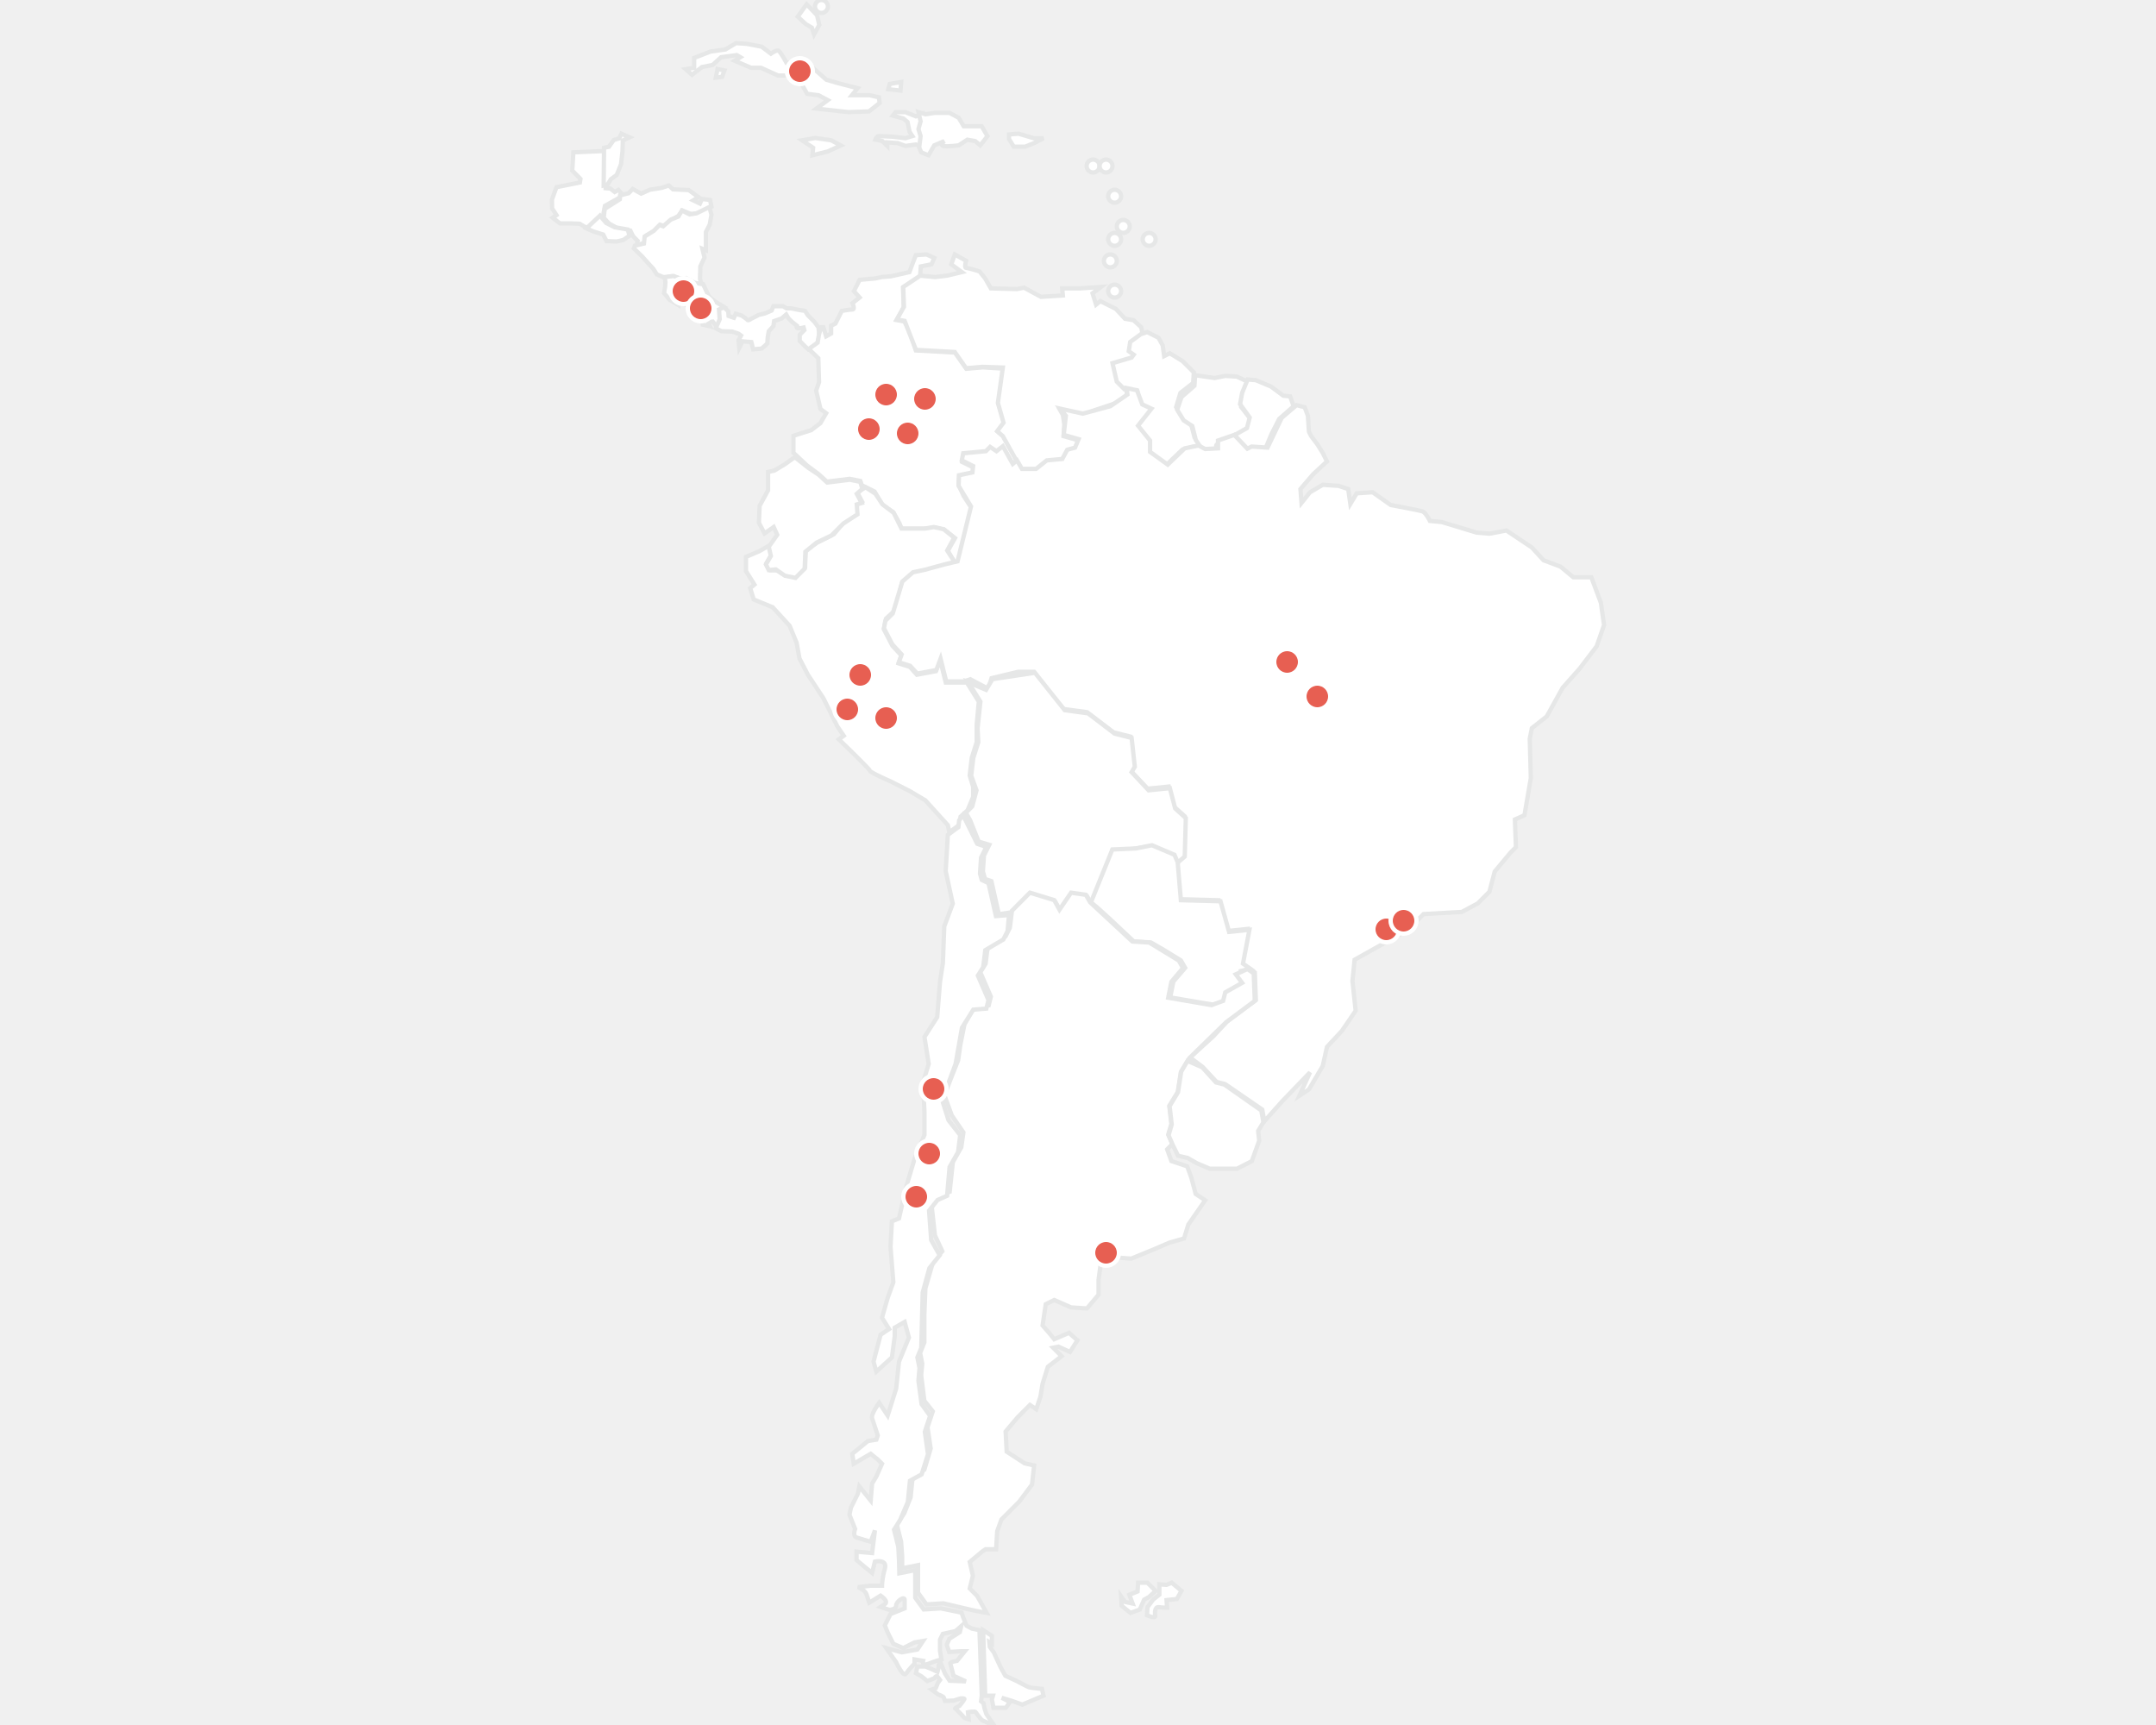
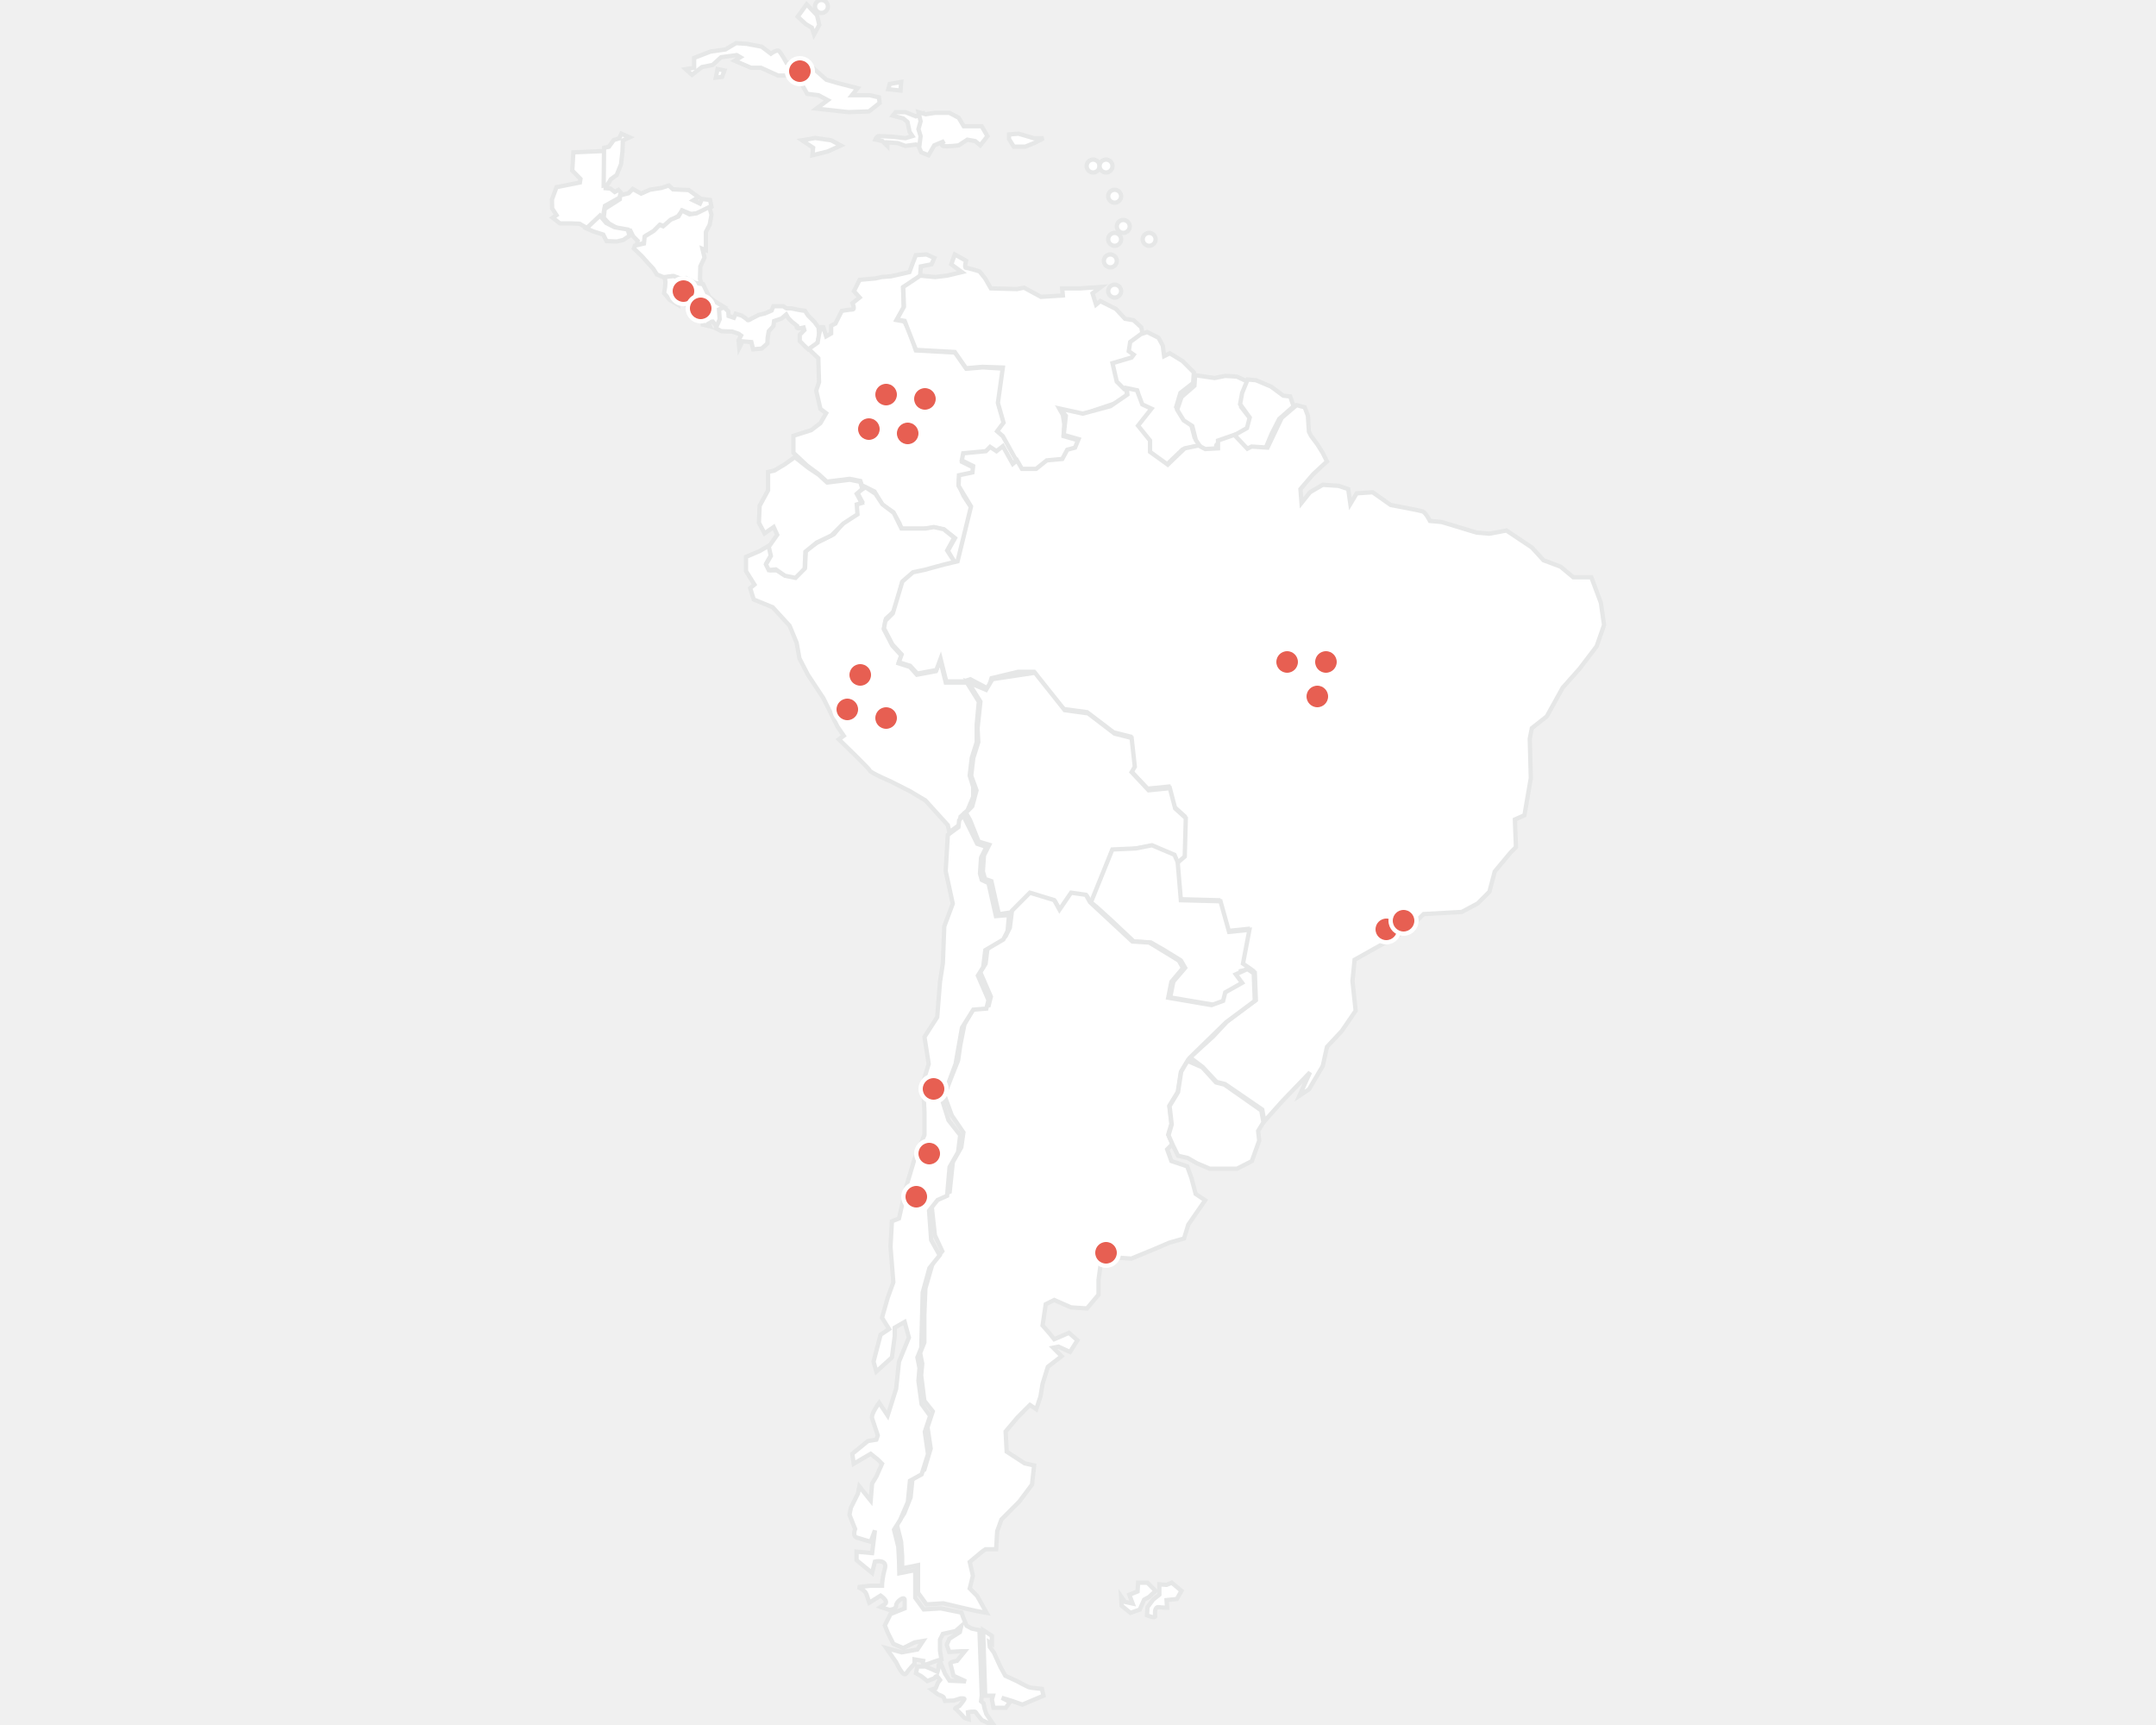
<svg xmlns="http://www.w3.org/2000/svg" width="500px" height="400px" viewBox="0 0 500 400" version="1.1">
  <g id="latin-america" stroke="none" stroke-width="1" fill="none" fill-rule="evenodd">
    <g id="Group-3" transform="translate(128, 0)" fill="#FFFFFF" fill-rule="nonzero" stroke="#E6E7E7">
      <polygon id="Shape" points="12.463 43.64 13.558 43.72 14.568 44.52 15.41 44.04 16 44.68 15.747 45.8 12.295 47.72 11.873 49.96 10.357 51.32 8.336 53 6.4 51.88 4.211 51.8 1.853 51.8 0.169 50.48 1.053 49.88 0.042 48.32 0 46.28 1.053 43.4 6.484 42.32 6.611 41.48 4.716 39.56 4.969 35.32 12.547 35" />
      <polygon id="Shape" points="15.021 40.576 13.678 41.545 12.922 42.758 12 43 12.084 34.273 13.217 34.03 14.349 32.455 15.608 32.091 16.112 31 18 31.848 16.447 32.576 16.364 35.08 16.028 38.071" />
      <polygon id="Shape" points="37 47.941 33.997 49.423 32.373 49.67 30.345 48.847 29.289 50.083 27.99 50.906 26.773 52.059 26.205 52.47 25.149 52.141 24.013 53.541 21.903 54.611 21.659 56.176 19.63 57 19.874 55.847 18.818 54.777 18.169 53.458 16.627 53.211 15.247 52.964 13.218 51.812 12 50.494 12.244 48.435 15.734 46.212 15.815 45.305 17.763 44.811 18.737 43.823 20.685 44.894 22.714 43.988 25.393 43.576 27.097 43 28.071 43.906 31.724 44.07 33.997 45.718 32.78 46.459 34.321 47.2 34.808 46.13 36.676 46.377" />
      <polygon id="Shape" points="9.61 53.672 11.898 54.388 12.661 55.91 15.034 56 16.56 55.641 18 54.657 17.577 53.223 14.526 52.686 12.576 51.702 11.135 50 8 52.955" />
      <polygon id="Shape" points="26.103 64.371 27.798 64.045 29.655 64.534 30.704 64.534 32.803 65.918 34.74 66 34.336 64.696 34.417 61.764 35.385 59.728 34.901 57.692 35.709 58.018 35.709 53.783 36.596 52.073 37 49.791 36.516 48 33.529 49.466 31.915 49.71 30.139 48.814 29.331 50.199 27.556 50.932 25.78 52.479 24.973 52.154 23.601 53.539 21.502 54.842 21.34 56.471 19.242 56.959 19 57.61 20.856 59.403 22.309 61.031 23.52 62.335 24.327 63.638" />
      <polygon id="Shape" points="40 71.232 39.126 71.868 39.284 74.014 38.41 76 37.296 74.569 36.182 74.649 36.659 75.682 34.988 75.285 34.909 73.537 33.239 72.345 31.807 71.47 30.296 69.801 29.42 69.722 29.341 70.755 27.352 69.563 26 67.973 26.239 66.542 26.318 65.431 26.158 64.238 28.227 64 29.977 64.715 31.091 64.477 33.159 65.589 35.069 65.907 36.42 68.768 37.773 69.88" />
      <path d="M59.443,81 L61.34,80.16 L62,78.059 L61.835,75.958 L60.927,74.697 L59.36,73.101 L58.7,72.092 L57.134,71.84 L55.484,71.504 L54.412,71.504 L53.588,71 L51.361,71 L50.948,72.008 L49.381,72.68 L47.979,73.017 L46.329,73.857 C46.329,73.857 45.504,74.445 45.34,74.193 C45.175,73.941 44.02,73.184 44.02,73.184 L42.618,72.765 L42.206,73.689 L40.969,73.269 L40.886,72.176 L39.896,71.252 L38.742,71.756 L38.907,74.025 L38,76.126 L39.319,76.799 L41.793,76.882 L43.278,77.387 L43.855,77.807 L43.278,78.899 L43.443,80.664 L44.186,79.151 L46.247,79.32 L46.66,81 L48.639,80.833 L49.958,79.656 L50.041,78.227 L50.288,76.799 L51.361,75.622 L51.525,74.445 L53.257,73.857 L54.33,72.932 L54.825,73.773 L55.649,74.613 L56.804,75.538 C56.804,75.538 56.557,76.126 57.134,76.126 C57.711,76.126 58.371,75.958 58.371,75.958 L58.536,76.547 L57.463,77.639 L57.463,79.068 L58.784,80.412 L59.443,81 Z" id="Shape" />
      <path d="M61.777,83.055 L61.943,88.619 L61.282,90.582 L62.273,94.837 L63.594,95.818 L62.273,98.109 L60.127,99.746 L56,101.054 L56,104.982 L59.137,107.927 L61.777,109.891 L63.758,111.691 L69.042,111.037 L71.518,111.528 L71.848,112.509 L74.819,113.982 L76.635,117.091 L79.111,118.727 L80.596,121.346 L81.092,122.655 L86.21,122.655 L88.686,122.328 L90.996,122.818 L93.473,124.782 L91.823,127.728 L93.143,130.018 L93.968,131 L94.794,128.709 L97.27,117.745 L95.454,114.964 L94.299,112.345 L94.463,110.546 L97.6,109.891 L97.765,108.418 L95.124,107.109 L95.454,105.473 L100.737,104.982 L101.727,104 L103.213,104.982 L104.699,103.837 L107.01,107.927 L108,107.109 L104.699,101.218 L103.377,100.073 L104.863,98.109 L103.543,93.528 L105.194,85.509 L99.911,85.182 L96.114,85.509 L93.473,81.746 L84.394,81.255 L83.073,77.164 L81.752,74.545 L79.937,74.218 L81.587,71.273 L81.423,66.691 L85.384,64.073 L85.549,61.782 L88.025,61.291 L88.686,59.818 L86.87,59 L84.394,59.164 L83.568,61.291 L82.908,63.091 L78.616,64.073 L76.47,64.236 L74.984,64.564 L71.352,64.891 L70.032,67.509 L71.352,68.982 L69.701,70.291 C69.701,70.291 70.361,71.764 69.701,71.764 C69.042,71.764 67.225,72.091 67.225,72.091 L65.739,75.036 L64.749,75.527 L64.749,77.328 L63.594,77.982 L62.933,75.855 L62.438,75.855 L61.943,77.491 L61.613,79.454 L59.549,80.927 L61.777,83.055 Z" id="Shape" />
      <path d="M90.842,131.107 L87.416,132.259 L83.664,132.917 L81.217,135.057 L80.238,139.008 L79.26,141.806 L77.465,143.452 L76.976,145.921 L78.934,149.707 L81.054,152.012 L80.402,153.823 L83.012,154.645 L84.643,156.457 L89.048,155.633 L90.027,153 L91.332,158.267 L96.226,158.267 L99,162.712 L98.511,167.979 L98.511,172.094 L97.368,175.716 L96.879,179.831 L97.694,182.465 L97.694,184.769 L96.389,187.897 L94.758,189.378 L94.595,191.189 L92.148,193 L91.821,191.354 L86.601,185.593 L83.012,183.452 L78.444,181.148 C78.444,181.148 73.875,179.173 73.712,178.679 C73.55,178.185 66.535,171.436 66.535,171.436 L67.677,170.613 L66.209,168.473 L62.945,161.889 L59.357,156.457 L57.399,152.67 L56.746,149.049 L55.114,145.099 L51.199,140.818 L46.794,139.008 L45.979,136.374 L46.958,135.551 L45,132.423 L45,129.131 L48.1,127.815 L50.384,126.497 L50.873,128.638 L49.731,130.613 L50.71,132.259 L52.178,132.259 L53.484,133.082 L56.583,133.741 L58.704,131.6 L58.867,127.65 L61.477,125.84 L65.392,123.864 L67.677,121.065 L70.45,119.255 L70.776,116.951 L71.918,116.292 L70.776,114.152 L72.734,113 L75.018,114.481 L76.649,116.951 L79.26,118.926 L81.054,122.547 L86.601,122.547 L88.559,122.218 L90.842,122.712 L93.289,124.687 L91.659,127.65 L93.779,130.942 L90.842,131.107 Z" id="Shape" />
      <polygon id="Shape" points="56.327 106 54.04 107.637 51.591 109.11 50.122 109.439 50.122 113.696 48.163 117.298 48 121.228 49.306 123.684 51.429 122.211 52.245 124.011 50.285 126.795 50.775 128.924 49.632 130.889 50.285 132.198 51.918 132.035 54.04 133.509 56.489 134 58.612 131.871 58.776 127.941 61.387 125.812 64.816 124.175 67.592 121.391 70.857 119.263 70.693 116.97 71.836 116.643 70.693 114.514 72 113.368 71.51 111.731 69.061 111.239 63.836 111.895 61.877 110.093 59.428 108.456" />
      <path d="M88.845,64.246 L91.629,63.918 L95.069,63.098 L92.612,61.295 L93.43,59 L96.051,60.475 C96.051,60.475 95.56,62.114 96.051,62.114 C96.543,62.114 99.164,62.934 99.164,62.934 L100.474,64.573 L101.784,66.869 L107.844,67.032 L109.483,66.705 L113.414,68.836 L118.491,68.508 L118.328,66.869 L122.586,66.869 L127.336,66.54 L125.37,68.016 L126.19,70.639 L127.172,69.82 L130.775,71.623 L132.905,73.917 L134.87,74.246 L136.672,75.885 L137,77.524 L134.543,79.327 L134.215,81.459 L135.526,81.786 L134.87,82.934 L130.448,84.245 L130.775,85.393 L131.431,88.18 L133.232,90.311 L133.396,91.787 L130.448,93.59 L126.026,95.065 L123.077,96.213 L120.129,95.394 L117.836,95.065 L118.491,96.213 L118.819,98.345 L118.655,101.131 L122.094,102.115 L121.276,104.082 L119.473,104.574 L118.328,106.705 L114.724,107.033 L112.267,109 L108.991,109 L107.844,107.033 L104.569,101.131 L103.258,99.983 L104.732,98.016 L103.422,93.426 L104.569,85.229 L99.818,85.066 L96.051,85.393 L93.43,81.623 L84.422,81.131 L82.62,76.541 L81.801,74.409 L80,74.082 L81.637,71.131 L81.474,66.54 L85.405,63.918 L88.845,64.246 Z" id="Shape" />
      <polygon id="Shape" points="135.742 90.613 136.399 94.058 138.532 95.042 137.055 96.518 135.414 98.979 137.055 101.603 138.203 102.423 138.203 105.048 142.305 108 146.242 104.228 148.868 103.571 151 104.391 149.031 101.439 148.047 97.667 146.242 96.847 144.766 94.387 145.75 91.105 148.703 88.81 148.868 86.349 146.242 83.725 143.289 81.921 141.977 82.577 141.648 80.117 140.664 78.312 138.04 77 136.563 77.492 134.102 79.296 133.773 81.429 134.922 82.248 134.43 82.905 130 84.217 130.984 88.482 132.789 90.286" />
      <path d="M154.333,104.837 C154.333,104.837 153.666,103.036 154.333,103.036 C155,103.036 158.167,101.728 158.167,101.728 L161.5,99.928 L162,97.145 L159.833,94.364 L160.333,91.745 L161.667,88.637 L158.833,87.327 L156.167,87.164 L153.667,87.655 L149.167,87 L149,89.455 L146,92.073 L145,95.019 L146.5,97.473 L148.5,98.782 L149.333,102.054 L151.333,105 L154.333,104.837 Z" id="Shape" />
      <polygon id="Shape" points="160.386 104 163.091 103.836 165.477 104 166.909 100.571 168.659 97.143 172 94.204 171.205 91.918 169.614 91.755 166.75 89.632 163.25 88.163 161.341 88 160.068 91.101 159.59 93.714 161.818 96.817 161.182 99.266 158 101.061" />
      <path d="M97.023,157.507 L101.209,159.725 L101.947,157.261 L108.102,155.783 L111.795,155.783 L114.011,159.232 L118.688,164.406 L124.104,165.145 L130.259,169.826 L134.198,170.812 L134.937,177.464 L134.198,178.696 L138.137,182.884 L143.061,182.391 L144.292,187.072 L146.754,189.29 L146.508,198.159 L144.785,199.638 L145.523,208.507 L154.632,208.754 L156.602,215.899 L161.279,215.406 L159.802,223.29 L163.003,225.507 L163.249,231.913 L156.602,236.841 L153.401,240.29 L147.985,245.217 L150.939,247.435 L154.14,250.884 L156.109,251.377 L164.726,257.29 L165.219,260 L169.404,255.319 L175.805,248.667 L173.343,254.087 L175.559,252.609 L178.759,247.188 L179.744,242.754 L183.191,239.058 L186.391,234.377 L185.652,227.478 L186.145,222.551 L192.3,219.101 L198.454,215.652 L202.147,211.957 L211.01,211.464 L214.703,209.493 L217.411,206.783 L218.642,202.101 L222.335,197.667 L223.566,196.435 L223.32,190.029 L225.536,189.043 L227.013,180.42 L226.767,171.304 L227.259,168.841 L230.706,166.13 L234.399,159.478 L238.338,155.043 L242.277,149.87 L244,144.942 L243.261,139.768 L241.046,133.855 L236.86,133.855 L233.906,131.391 L229.967,129.913 L227.259,126.957 L221.35,123.014 L217.411,123.754 L214.457,123.507 L206.333,121.043 L203.624,120.797 C203.624,120.797 202.64,118.826 201.901,118.58 C201.163,118.333 194.515,117.101 194.515,117.101 L190.33,114.145 L186.637,114.391 L185.16,116.855 L184.668,113.406 L182.452,112.667 L178.759,112.42 L175.805,114.145 L173.835,116.609 L173.589,113.406 L176.543,109.957 L179.744,107 L178.759,105.029 L177.528,103.058 L176.051,101.087 L175.559,100.101 L175.312,96.406 L174.574,94.435 L172.686,93.942 L169.239,96.899 L165.957,103.797 L162.264,103.551 L161.279,104.043 L158.243,100.841 L154.468,102.154 L154.468,103.962 L151.513,104.125 L149.955,103.304 L146.754,103.962 L142.815,107.739 L138.712,104.783 L138.712,102.154 L135.922,98.705 L139.04,94.763 L136.906,93.777 L135.675,90.493 L133.295,90 L133.46,91.478 L129.521,94.188 L123.12,95.913 L117.868,94.763 L119.181,96.406 L118.688,100.841 L122.135,101.826 L121.315,103.797 L119.509,104.29 L118.36,106.425 L114.749,106.754 L112.287,108.725 L109.005,108.725 L107.856,106.754 L106.871,107.575 L104.574,103.469 L103.096,104.618 L101.619,103.633 L100.634,104.618 L95.382,105.111 L95.054,106.754 L97.68,108.067 L97.516,109.546 L94.397,110.203 L94.315,112.667 L97.188,117.43 L94.069,130.159 L90.95,130.899 L86.437,132.13 L83.729,132.705 L81.267,134.841 L79.051,142.232 L77.328,143.957 L77,145.681 L78.97,149.459 L81.103,151.759 L80.447,153.565 L83.072,154.386 L84.714,156.194 L89.145,155.372 L90.13,152.744 L91.443,158 L95.546,158 L97.023,157.507 Z" id="Shape" />
      <polygon id="Shape" points="96.986 190.195 98.957 195.15 101.42 195.894 100.188 198.372 99.942 202.088 100.435 203.823 101.913 204.319 103.638 212 106.841 211.504 111.029 207.292 114.232 208.283 116.696 209.027 117.928 211.257 120.638 207.292 124.087 207.788 125.072 209.522 127.043 205.062 130 197.133 134.681 196.885 139.116 196.142 144.29 198.372 145.029 200.106 146.754 198.619 147 189.699 144.536 187.469 143.304 182.761 138.377 183.257 134.435 179.044 135.174 177.805 134.435 171.115 130.493 170.124 124.333 165.416 118.913 164.673 112.014 156 102.159 157.487 100.681 159.965 96.575 158.23 99.367 162.69 98.71 168.885 98.875 172.106 97.725 175.741 97.232 179.87 98.464 183.257 97.478 186.973 96 188.46" />
      <polygon id="Shape" points="126.49 210.457 129.718 213.397 134.933 218.298 138.906 218.543 141.886 220.258 145.859 222.709 146.852 224.424 144.121 227.609 143.376 231.285 153.557 233 156.289 232.02 156.785 230.06 160.013 228.099 159.765 225.159 162 224.669 160.262 223.444 161.752 215.603 157.034 216.093 155.047 208.987 145.859 208.742 145.114 199.921 144.369 198.205 139.154 196 135.43 196.735 129.966 196.98 125 209.232" />
      <polygon id="Shape" points="106.687 211.181 106.198 215.116 105.218 217.084 101.056 219.543 100.566 223.479 99.342 225.446 101.791 231.103 101.301 233.071 98.363 232.825 95.67 237.498 94.69 242.417 94.201 245.86 92.732 249.549 91.018 253.976 92.732 258.649 95.425 262.585 94.935 266.028 92.976 269.471 92.242 276.358 89.794 277.342 88.08 279.801 88.814 286.442 90.528 290.131 88.324 292.837 86.611 298.739 86.366 304.888 86.366 311.283 85.386 313.742 85.876 316.202 85.631 318.907 86.366 324.81 88.324 327.27 87.1 330.959 87.835 335.878 86.366 340.797 83.673 342.272 83.183 347.191 81.714 350.881 80 353.586 80.979 357.521 81.224 360.965 81.224 363.67 84.897 362.932 84.897 365.884 84.897 369.327 86.855 372.032 90.773 371.786 94.935 372.77 98.118 373.508 100.811 374 98.608 370.065 96.894 368.343 97.628 365.392 96.894 362.194 99.832 359.735 100.566 359.243 103.015 359.243 103.26 355.062 104.239 352.356 108.401 348.175 111.339 344.24 111.829 339.813 109.625 339.321 105.463 336.616 105.218 331.943 107.912 328.745 110.85 325.794 112.319 326.778 113.298 323.826 113.788 320.875 115.012 316.94 118.195 314.48 116.236 312.513 117.46 312.267 120.153 313.496 121.867 310.791 119.909 309.069 116.481 310.545 115.501 309.315 113.788 307.348 114.522 302.429 116.481 301.445 120.398 303.166 124.071 303.412 126.764 300.215 126.764 296.772 127.499 291.361 134.354 291.853 139.74 289.639 143.168 288.163 146.596 287.18 147.575 283.982 151.493 278.325 149.289 276.85 148.31 273.161 147.33 270.455 143.658 269.225 142.678 266.52 143.903 265.29 142.923 263.077 143.658 260.617 143.168 256.436 145.127 253.239 145.861 248.566 147.82 245.368 156.389 237.006 163 232.087 162.755 225.692 161.286 224.708 158.593 225.938 160.062 227.906 156.145 230.119 155.655 232.087 152.962 233.071 142.923 231.349 143.658 227.66 146.351 224.462 145.372 222.741 138.516 218.56 134.599 218.314 124.805 209.214 123.826 207.492 120.398 207 117.705 210.935 116.481 208.722 110.85 207" />
      <path d="M100,378 L100.479,393.203 L102.274,393.203 L102.034,394.054 L102.393,396 L105.265,396 L106.222,394.662 L104.308,393.689 L106.701,394.419 L109.094,395.27 L111.966,394.054 L114,393.203 L113.641,391.622 C113.641,391.622 111.009,391.378 110.65,391.257 C110.291,391.135 107.778,389.797 107.778,389.797 L105.145,388.581 L104.068,386.635 L103.111,384.568 L102.513,383.23 L101.556,381.892 L101.436,380.797 L102.034,381.162 L102.034,379.338 L100,378 Z" id="Shape" />
      <path d="M140.866,367.378 L140.866,369.775 L139.433,370.91 L138.119,372.676 L138,374.567 C138,374.567 140.03,375.45 139.91,374.694 C139.791,373.937 139.791,372.549 140.746,372.676 C141.701,372.802 142.657,372.802 142.657,372.802 L142.537,371.036 L144.925,370.784 L146,368.892 L143.731,367 L142.537,367.504 L140.866,367.378 Z" id="Shape" />
      <polygon id="Shape" points="139.111 368.018 138.095 367 135.937 367 135.81 369.036 133.905 369.8 134.667 371.836 132.889 371.455 132 370.182 132.127 372.345 134.159 374 136.317 373.236 137.333 370.945 138.476 370.309 140 368.909" />
      <path d="M31,16.041 L32.978,15.715 L32.978,13.428 L36.769,11.959 L40.23,11.469 L42.703,10 L45.175,10.164 L48.637,10.817 L50.78,12.449 C50.78,12.449 52.099,11.47 52.593,11.796 C53.088,12.123 54.407,14.572 54.407,14.572 L58.198,14.245 L60.505,15.715 L63.637,18.49 L66.439,19.306 L70.89,20.449 L69.571,22.082 L73.693,22.082 L75.835,22.572 L76,23.877 L73.527,25.836 L68.748,26 L61.33,25.183 L63.967,23.224 L61.825,22.082 L59.187,21.755 L57.538,18.816 L55.56,17.51 L52.429,17.51 L48.473,15.715 L46.165,15.715 L42.374,14.082 L43.692,13.266 L42.868,12.776 L39.241,13.266 L37.263,15.061 L34.791,15.551 L32.484,17.347 L31,16.041 Z" id="Shape" />
      <polygon id="Shape" points="38.4 16 38 18 39.466 17.834 40 16.334" />
      <polygon id="Shape" points="67 33.739 64.75 32.522 61.054 32 58 32.522 60.572 34.261 60.411 36 63.946 35.13" />
      <path d="M86.027,26.327 L86.351,27.959 L86.027,29.428 L86.189,30.735 L87,31.061 L86.351,31.715 L86.027,34 L84.405,33.51 L81.973,33.836 L80.189,33.184 L77.757,33.02 L77.757,33.836 L76.621,32.694 L75,32.367 C75,32.367 75.324,31.551 75.811,31.551 C76.297,31.551 79.216,31.715 79.216,31.715 L81.973,32.041 L83.595,31.551 L82.946,30.572 L82.459,28.286 L81.486,27.469 L79.054,26.817 L79.703,26 L81.973,26 L84.405,26.98 L86.027,26.327 Z" id="Shape" />
      <path d="M85.667,35.345 L87.334,36 L88.667,33.705 L91,32.721 C91,32.721 89.834,33.706 90.834,33.869 C91.834,34.033 94.334,33.705 94.334,33.705 L96.334,32.394 L98.167,32.721 L99.334,33.705 L101,31.573 L99.667,29.279 L95.5,29.279 L94.334,27.311 L92.167,26.163 L88.834,26.163 L86.667,26.492 L85,26 L85.5,28.131 L85,29.935 L85.5,31.573 L85.167,34.197 L85.667,35.345 Z" id="Shape" />
      <polygon id="Shape" points="106 31.177 108.196 31 111.803 32.059 114 32.059 111.96 33.117 109.765 34 107.097 34 106 32.235 106 31.177" />
      <polygon id="Shape" points="59.069 1 57 3.864 58.896 5.614 60.275 6.409 60.793 8 62 5.773 61.483 3.545" />
      <polygon id="Shape" points="80.166 19.154 78.333 19.461 78 20.692 80.833 21 81 19" />
      <path d="M64,1.5 C64,2.329 63.33,3 62.5,3 C61.671,3 61,2.329 61,1.5 C61,0.67 61.671,0 62.5,0 C63.33,0 64,0.671 64,1.5 Z" id="Shape" />
      <path d="M127,38.5 C127,39.329 126.329,40 125.5,40 C124.671,40 124,39.329 124,38.5 C124,37.67 124.671,37 125.5,37 C126.329,37 127,37.671 127,38.5 Z" id="Shape" />
      <path d="M130,38.5 C130,39.329 129.329,40 128.5,40 C127.671,40 127,39.329 127,38.5 C127,37.67 127.671,37 128.5,37 C129.329,37 130,37.671 130,38.5 Z" id="Shape" />
      <path d="M132,45.5 C132,46.329 131.329,47 130.5,47 C129.671,47 129,46.329 129,45.5 C129,44.67 129.671,44 130.5,44 C131.329,44 132,44.671 132,45.5 Z" id="Shape" />
      <path d="M134,52.5 C134,53.329 133.329,54 132.5,54 C131.671,54 131,53.329 131,52.5 C131,51.67 131.671,51 132.5,51 C133.329,51 134,51.671 134,52.5 Z" id="Shape" />
      <path d="M140,55.5 C140,56.329 139.329,57 138.5,57 C137.671,57 137,56.329 137,55.5 C137,54.67 137.671,54 138.5,54 C139.329,54 140,54.671 140,55.5 Z" id="Shape" />
      <path d="M132,55.5 C132,56.329 131.329,57 130.5,57 C129.671,57 129,56.329 129,55.5 C129,54.67 129.671,54 130.5,54 C131.329,54 132,54.671 132,55.5 Z" id="Shape" />
      <path d="M131,60.5 C131,61.329 130.329,62 129.5,62 C128.671,62 128,61.329 128,60.5 C128,59.67 128.671,59 129.5,59 C130.329,59 131,59.671 131,60.5 Z" id="Shape" />
      <path d="M132,67.5 C132,68.329 131.329,69 130.5,69 C129.671,69 129,68.329 129,67.5 C129,66.67 129.671,66 130.5,66 C131.329,66 132,66.671 132,67.5 Z" id="Shape" />
      <path d="M91.808,193.603 L91.315,201.987 L92.956,209.549 L90.987,214.81 L90.659,223.358 L90.002,227.633 L89.346,235.852 L86.393,240.456 L87.377,246.702 L86.064,250.976 L86.393,257.881 L86.393,263.142 L84.095,268.731 L82.126,275.307 L80.486,282.54 L78.845,283.198 L78.517,289.116 L79.173,297.335 L77.86,300.952 L76.548,305.556 L78.188,308.185 L76.219,309.501 L74.579,315.748 L75.235,318.049 L78.845,314.761 L79.502,309.83 L79.502,307.857 L81.798,306.542 L82.783,310.158 L80.486,315.748 L79.829,321.994 L77.86,328.242 L75.891,325.283 C75.891,325.283 73.921,327.913 74.25,328.899 C74.579,329.885 75.564,332.844 75.564,332.844 L75.235,333.831 L73.266,334.16 L69.657,337.119 L69.984,339.42 L73.922,337.119 L75.564,338.434 L76.548,339.42 L75.235,342.38 L74.25,344.024 L73.922,347.969 L71.297,344.681 L70.969,346.325 L69.328,349.613 L69,351.257 L70.312,354.544 C70.312,354.544 69.657,356.188 70.641,356.517 C71.626,356.847 73.922,357.503 73.922,357.503 L74.907,354.874 L74.25,360.134 L70.641,359.806 L70.641,361.778 L74.25,364.737 L74.907,362.107 C74.907,362.107 77.859,361.45 77.204,363.751 C76.548,366.052 76.548,367.697 76.548,367.697 L73.922,367.697 L70.969,368.025 C70.969,368.025 72.61,368.683 72.938,369.669 C73.266,370.656 73.595,371.642 73.595,371.642 L76.219,369.998 C76.219,369.998 78.188,371.313 77.204,371.97 L76.219,372.628 L78.188,373.285 C78.188,373.285 79.829,373.285 79.829,372.299 C79.829,371.313 81.798,369.998 81.798,370.984 L81.798,372.957 L78.517,374.272 L77.204,376.902 L77.86,378.547 L79.173,381.176 L81.471,382.163 L84.095,380.848 L86.064,380.519 L84.752,382.492 L81.142,383.149 L77.533,382.163 L79.829,385.451 C79.829,385.451 81.47,389.067 82.126,388.081 C82.783,387.094 84.095,385.78 84.095,385.78 L84.095,384.793 L86.064,385.122 C86.064,385.122 85.737,386.437 87.377,385.78 C89.018,385.122 90.331,384.793 90.331,384.793 L90.002,382.82 L90.002,380.19 L90.659,378.875 L93.612,378.217 L94.925,377.067 L94.597,378.464 L92.135,380.026 L91.562,381.423 L92.135,383.067 L94.761,382.902 L95.746,382.902 L93.94,385.122 C93.94,385.122 92.217,385.368 92.382,385.78 C92.546,386.191 93.12,388.574 93.12,388.574 L95.992,389.89 L92.217,389.725 L91.151,388.081 L90.166,385.615 C90.166,385.615 89.593,385.944 89.674,386.273 C89.756,386.601 89.428,387.67 89.428,387.67 L88.198,387.094 L86.639,386.437 L84.752,386.437 L84.424,387.999 L85.736,388.739 L87.049,389.807 L88.69,389.15 C88.69,389.15 89.1,388.492 89.346,388.739 C89.593,388.985 90.002,389.56 90.002,389.56 L89.51,390.218 L89.018,391.451 L88.033,391.78 L89.593,392.931 C89.593,392.931 90.823,393.342 90.905,393.671 C90.987,393.999 91.151,394.41 91.151,394.41 L93.202,394.328 L94.761,393.835 C94.761,393.835 95.745,393.752 95.663,393.999 C95.581,394.246 94.515,395.561 94.515,395.561 C94.515,395.561 93.284,396.134 93.53,396.218 C93.777,396.301 95.336,397.944 95.499,398.191 C95.663,398.438 96.647,398.684 96.647,398.684 L96.484,397.041 C96.484,397.041 98.124,396.712 98.289,397.041 C98.453,397.369 99.684,398.849 99.684,398.849 C99.684,398.849 100.914,399.424 101.242,399.589 C101.57,399.753 102.473,400 102.473,400 L100.75,397.451 L100.339,396.218 L100.093,394.985 L99.519,394.492 L99.684,393.177 L99.15,378.012 L97.386,377.642 L96.155,376.984 L95.335,374.93 L95.007,373.943 L90.166,372.957 L86.229,373.203 L84.26,370.491 L84.26,364.08 L80.568,364.819 L80.486,361.614 L80.322,358.655 L79.337,354.709 L80.732,352.49 L82.537,348.298 L83.029,343.366 L85.736,341.886 L87.213,337.201 L86.475,332.023 L87.705,328.324 L85.736,325.611 L84.998,320.186 L85.244,317.227 L84.752,314.761 L85.655,312.542 L85.982,299.719 L87.541,294.048 L89.92,291.089 L87.951,287.555 L87.459,280.732 L89.428,278.266 L91.643,277.28 L92.217,270.622 L94.186,267.169 L94.678,263.224 L91.971,259.772 L90.494,255.086 L93.612,246.702 L95.089,238.318 L97.715,234.126 L100.75,233.88 L101.242,231.907 L98.781,226.235 L100.011,224.263 L100.504,220.317 L104.688,217.851 L105.672,215.878 L106,212.18 L102.965,212.426 L101.242,204.782 L99.684,204.042 L99.273,202.563 L99.519,198.864 L100.75,196.398 L98.616,195.658 L95.335,189 L94.432,190.233 L94.269,191.794 L91.808,193.603 Z" id="Shape" />
      <polygon id="Shape" points="163.778 262.25 164.022 264.5 162.311 269.25 158.889 271 152.533 271 149.6 269.75 147.4 268.5 145.2 268 143.978 265.5 143 263.25 143.733 260.75 143.244 256.5 145.2 253.25 145.933 248.5 147.4 246 150.822 247.5 154 251 155.956 251.5 164.511 257.5 165 260.25" />
    </g>
    <circle id="Oval-Copy-18" stroke="#FFFFFF" fill="#E75F52" cx="205.5" cy="91.5" r="3" />
    <circle id="Oval-Copy-26" stroke="#FFFFFF" fill="#E75F52" cx="214.5" cy="92.5" r="3" />
    <circle id="Oval-Copy-16" stroke="#FFFFFF" fill="#E75F52" cx="256.5" cy="290.5" r="3" />
    <circle id="Oval-Copy-18" stroke="#FFFFFF" fill="#E75F52" cx="158.5" cy="67.5" r="3" />
    <circle id="Oval-Copy-18" stroke="#FFFFFF" fill="#E75F52" cx="162.5" cy="71.5" r="3" />
    <circle id="Oval-Copy-20" stroke="#FFFFFF" fill="#E75F52" cx="185.5" cy="16.5" r="3" />
    <circle id="Oval-Copy-19" stroke="#FFFFFF" fill="#E75F52" cx="210.5" cy="100.5" r="3" />
    <circle id="Oval-Copy-19" stroke="#FFFFFF" fill="#E75F52" cx="201.5" cy="99.5" r="3" />
    <circle id="Oval-Copy-21" stroke="#FFFFFF" fill="#E75F52" cx="199.5" cy="156.5" r="3" />
    <circle id="Oval-Copy-25" stroke="#FFFFFF" fill="#E75F52" cx="196.5" cy="164.5" r="3" />
    <circle id="Oval-Copy-21" stroke="#FFFFFF" fill="#E75F52" cx="205.5" cy="166.5" r="3" />
    <circle id="Oval-Copy-17" stroke="#FFFFFF" fill="#E75F52" cx="215.5" cy="267.5" r="3" />
    <circle id="Oval-Copy-17" stroke="#FFFFFF" fill="#E75F52" cx="216.5" cy="252.5" r="3" />
    <circle id="Oval-Copy-24" stroke="#FFFFFF" fill="#E75F52" cx="212.5" cy="277.5" r="3" />
    <circle id="Oval-Copy-22" stroke="#FFFFFF" fill="#E75F52" cx="305.5" cy="161.5" r="3" />
    <circle id="Oval-Copy-22" stroke="#FFFFFF" fill="#E75F52" cx="321.5" cy="215.5" r="3" />
    <circle id="Oval-Copy-22" stroke="#FFFFFF" fill="#E75F52" cx="325.5" cy="213.5" r="3" />
    <circle id="Oval-Copy-23" stroke="#FFFFFF" fill="#E75F52" cx="298.5" cy="153.5" r="3" />
+     <circle id="Oval-Copy-27" stroke="#FFFFFF" fill="#E75F52" cx="307.5" cy="153.5" r="3" />
  </g>
</svg>
